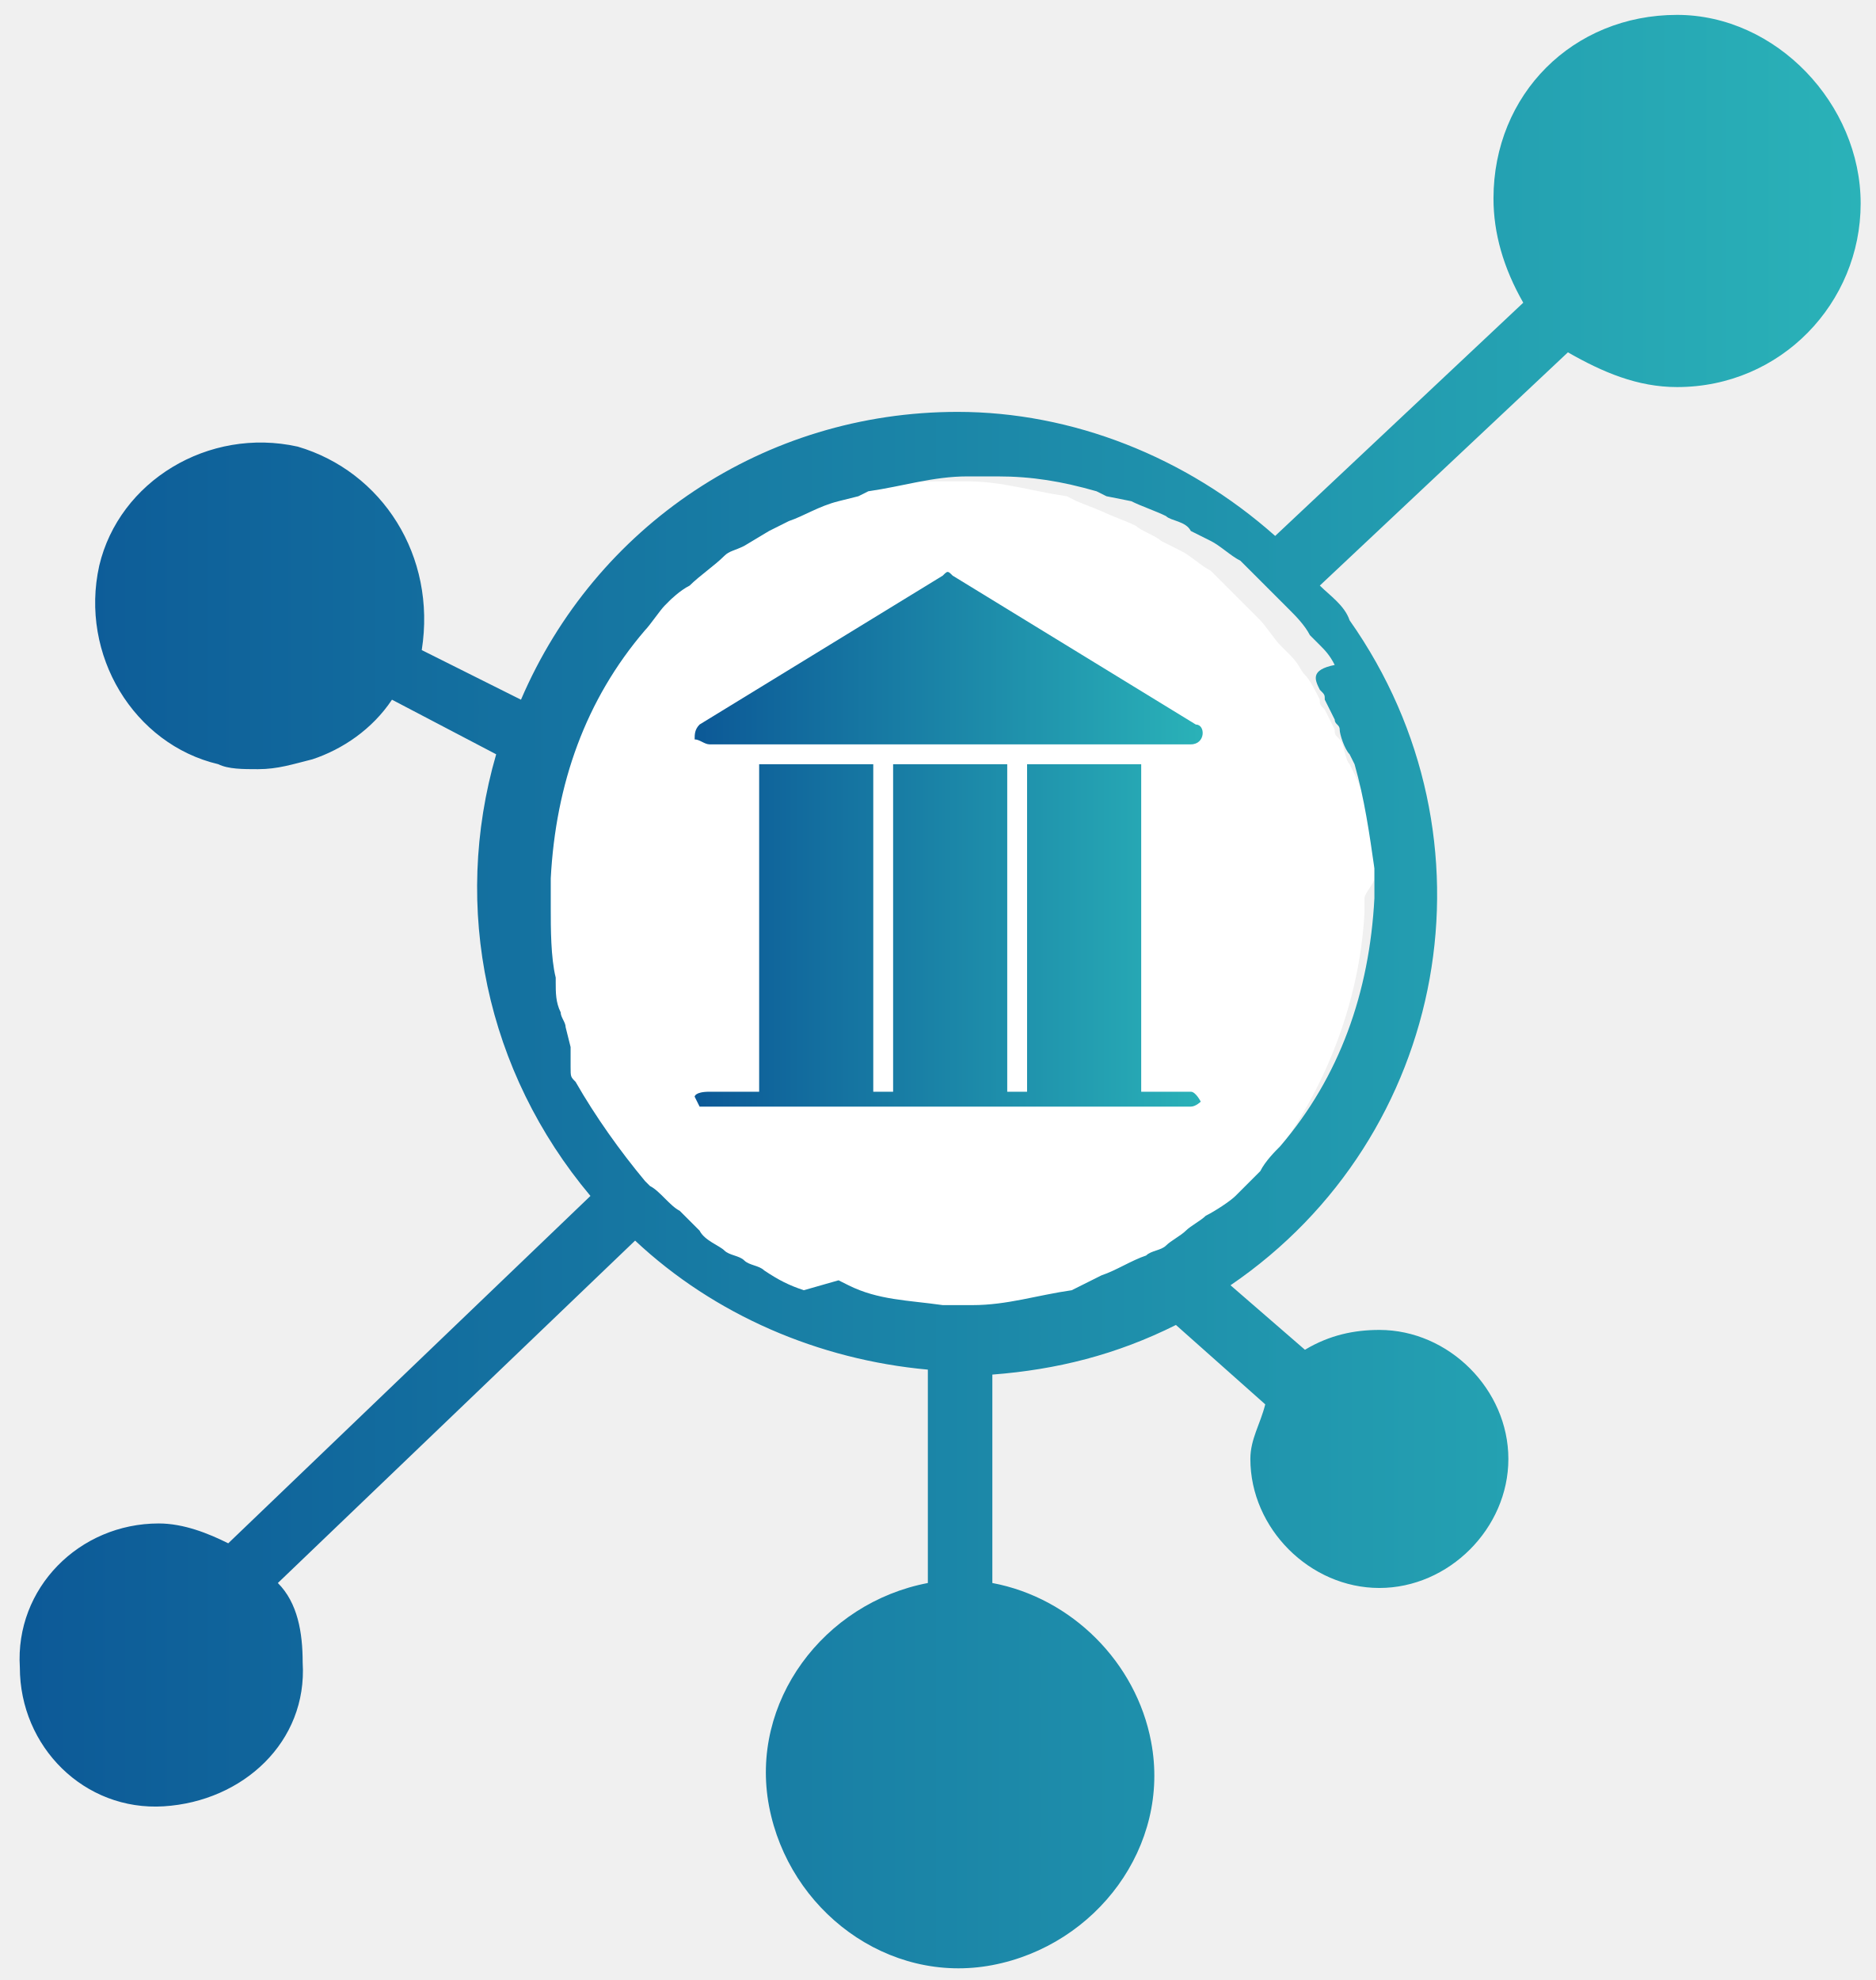
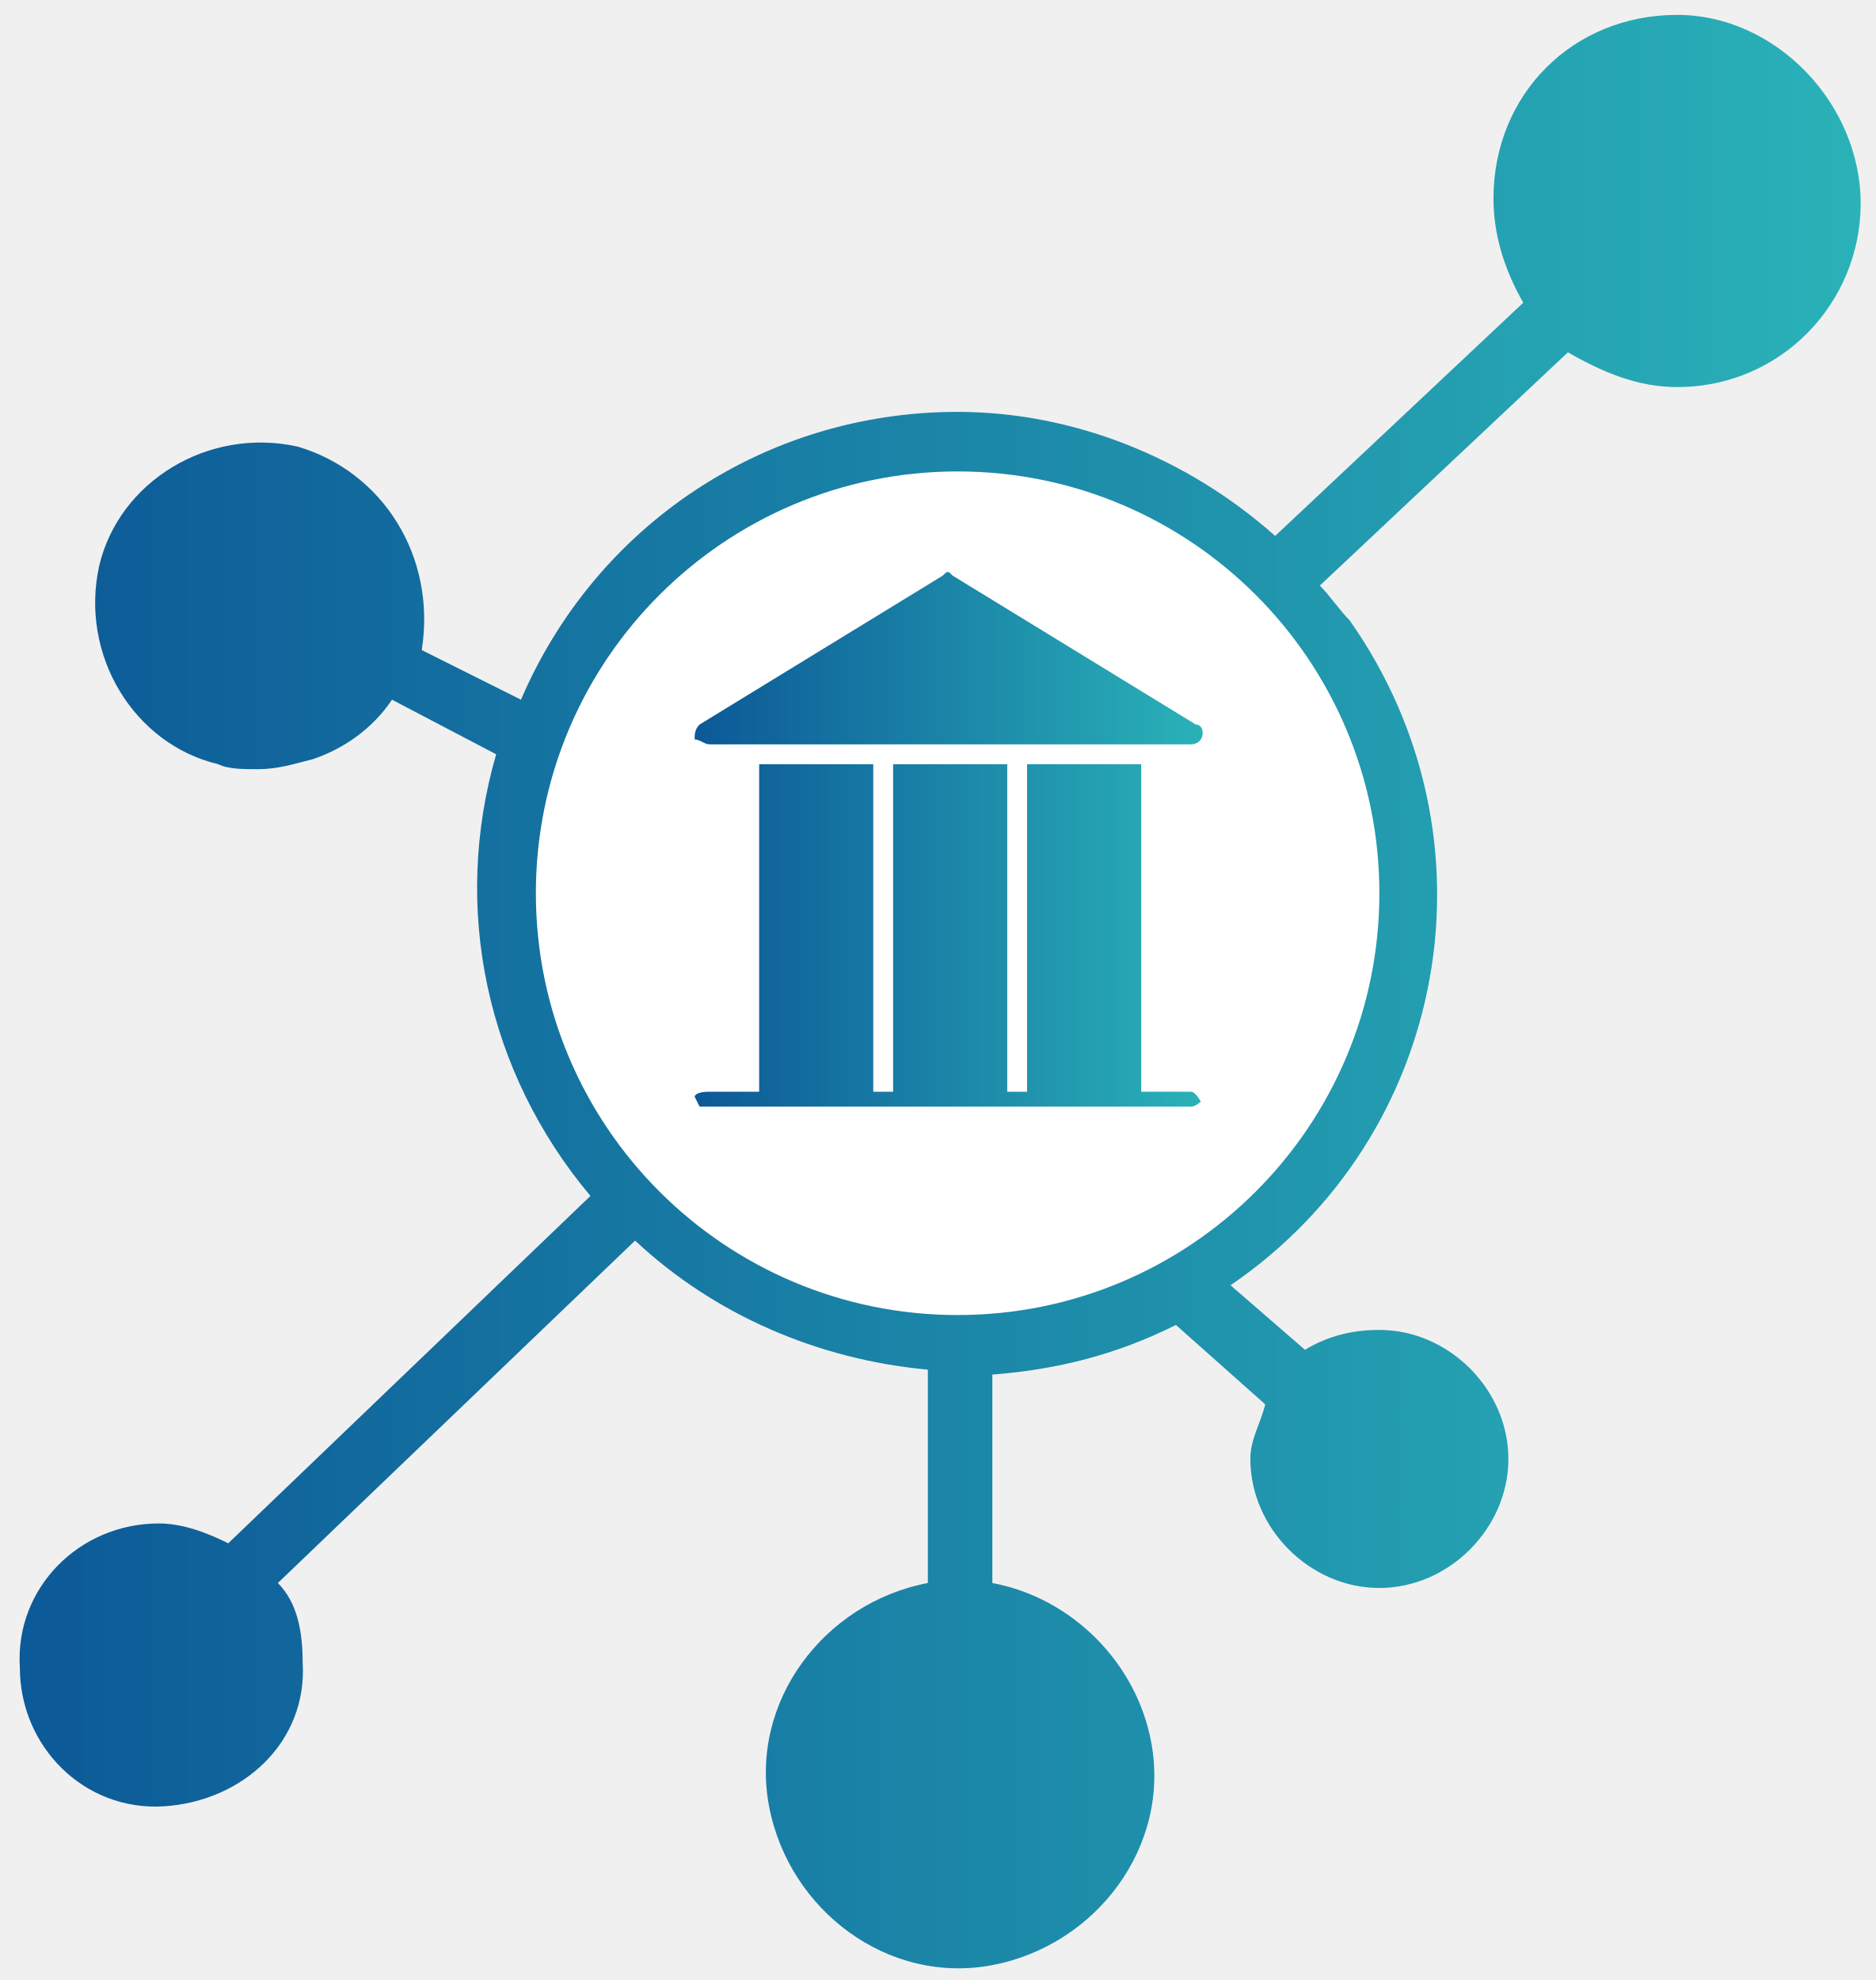
<svg xmlns="http://www.w3.org/2000/svg" version="1.1" id="Calque_1" x="0px" y="0px" viewBox="0 0 37.8 39.9" style="enable-background:new 0 0 37.8 39.9;" xml:space="preserve">
  <style type="text/css">
- 	.st0{fill:#FFFFFF;}
- 	.st1{fill:url(#SVGID_1_);}
+ 	.st0{fill:url(#SVGID_1_);}
+ 	.st1{fill:#FFFFFF;}
	.st2{fill:url(#SVGID_2_);}
	.st3{fill:url(#SVGID_3_);}
</style>
-   <path class="st0" d="M27.7,17.7L27.7,17.7c0-0.7-0.1-1.5-0.4-2.1l-0.1-0.2c-0.1-0.1-0.1-0.4-0.2-0.5c-0.1-0.1-0.1-0.1-0.1-0.2  l-0.2-0.4c-0.1-0.1-0.1-0.1-0.1-0.2c-0.1-0.2-0.2-0.4-0.3-0.5c-0.1-0.1-0.1-0.2-0.3-0.4c-0.1-0.1-0.1-0.1-0.2-0.2l0,0  c-0.1-0.1-0.3-0.4-0.4-0.5l0,0l-0.1-0.1c-0.2-0.2-0.4-0.4-0.7-0.7l-0.2-0.2c-0.2-0.1-0.4-0.3-0.6-0.4l-0.4-0.2  c-0.1-0.1-0.4-0.2-0.5-0.3c-0.2-0.1-0.5-0.2-0.7-0.3l-0.5-0.2l-0.2-0.1l0,0c-0.7-0.1-1.3-0.3-2-0.3l0,0h-0.3h-0.3l0,0  c-0.7,0-1.3,0.1-2,0.3l0,0l-0.2,0.1L16.2,10c-0.3,0.1-0.6,0.2-1,0.4l-0.3,0.2l-0.5,0.3c-0.1,0.1-0.2,0.1-0.4,0.2  c-0.2,0.2-0.5,0.4-0.7,0.6c-0.1,0.1-0.2,0.2-0.4,0.3c-0.1,0.1-0.1,0.1-0.1,0.1l0,0c-0.1,0.1-0.3,0.3-0.4,0.5l0,0  c-1.1,1.4-1.8,3.2-1.9,5l0,0c0,0.1,0,0.2,0,0.3s0,0.2,0,0.3l0,0c0,0.4,0.1,1,0.1,1.4c0,0.1,0,0.1,0,0.1c0.1,0.2,0.1,0.4,0.1,0.6  c0,0.1,0.1,0.2,0.1,0.3s0.1,0.2,0.1,0.4l0.1,0.4c0,0.1,0.1,0.1,0.1,0.3c0.1,0.3,0.4,0.7,0.6,1c0.1,0.1,0.1,0.1,0.1,0.2  s0.1,0.2,0.2,0.4l0,0c0.1,0.1,0.2,0.4,0.4,0.5l0,0l0.1,0.1c0.2,0.2,0.4,0.4,0.6,0.5l0.4,0.4c0.1,0.1,0.4,0.2,0.5,0.4  c0.1,0.1,0.3,0.1,0.4,0.2c0.1,0.1,0.3,0.1,0.4,0.2c0.2,0.1,0.5,0.2,0.8,0.4l0.4,0.1l0.2,0.1l0,0c0.7,0.1,1.3,0.3,2,0.3l0,0H19h0.4  l0,0c0.7,0,1.4-0.1,2.1-0.4l0,0h0.1L22,26c0.3-0.1,0.6-0.2,0.9-0.4c0.1-0.1,0.3-0.1,0.4-0.2c0.1-0.1,0.3-0.1,0.4-0.3  s0.3-0.2,0.4-0.3s0.4-0.3,0.6-0.4c0.2-0.1,0.3-0.3,0.4-0.4s0.1-0.1,0.1-0.1l0,0c0.1-0.1,0.3-0.3,0.4-0.5l0,0c1.1-1.4,1.8-3.2,1.9-5  l0,0c0-0.1,0-0.2,0-0.3S27.7,17.8,27.7,17.7z" />
-   <linearGradient id="SVGID_1_" gradientUnits="userSpaceOnUse" x1="0.216" y1="19.978" x2="37.519" y2="19.978">
+   <linearGradient id="SVGID_1_" gradientUnits="userSpaceOnUse" x1="0.216" y1="19.982" x2="37.519" y2="19.982">
    <stop offset="0" style="stop-color:#0C5997" />
    <stop offset="1" style="stop-color:#2AB2B8" />
  </linearGradient>
-   <path class="st1" d="M33.8,0.3c-2.1,0-3.7,1.6-3.7,3.7c0,0.7,0.2,1.4,0.6,2.1l-5,4.7c-1.8-1.6-4.1-2.5-6.4-2.5l0,0  c-3.9,0-7.3,2.3-8.8,5.8l-2-1C8.8,11.2,7.7,9.5,6,9c-1.8-0.4-3.6,0.7-4,2.4c-0.4,1.8,0.7,3.6,2.4,4c0.2,0.1,0.5,0.1,0.8,0.1  c0.4,0,0.7-0.1,1.1-0.2c0.6-0.2,1.2-0.6,1.6-1.2l2.1,1.1c-0.9,3.1-0.2,6.4,1.9,8.9l-7.3,7c-0.4-0.2-0.9-0.4-1.4-0.4  c-1.6,0-2.9,1.3-2.8,2.9c0,1.6,1.3,2.9,2.9,2.8s2.9-1.3,2.8-2.9l0,0c0-0.6-0.1-1.2-0.5-1.6l7.2-6.9c1.6,1.5,3.7,2.4,5.9,2.6v4.3  c-2.1,0.4-3.6,2.4-3.2,4.5c0.4,2.1,2.4,3.6,4.5,3.2c2.1-0.4,3.6-2.4,3.2-4.5c-0.3-1.6-1.6-2.9-3.2-3.2v-4.2c1.3-0.1,2.5-0.4,3.7-1  l1.8,1.6c-0.1,0.4-0.3,0.7-0.3,1.1c0,1.4,1.2,2.6,2.6,2.6c1.4,0,2.6-1.2,2.6-2.6s-1.2-2.6-2.6-2.6c-0.5,0-1,0.1-1.5,0.4l-1.5-1.3  c4.4-3,5.5-9,2.4-13.4c-0.1-0.3-0.4-0.5-0.6-0.7l5-4.7c0.7,0.4,1.4,0.7,2.2,0.7c2.1,0,3.7-1.7,3.7-3.7S35.8,0.3,33.8,0.3z   M26.6,13.9c0.1,0.1,0.1,0.1,0.1,0.2l0.2,0.4c0,0.1,0.1,0.1,0.1,0.2s0.1,0.4,0.2,0.5l0.1,0.2c0.2,0.7,0.3,1.4,0.4,2.1l0,0  c0,0.1,0,0.2,0,0.3s0,0.2,0,0.3l0,0c-0.1,1.9-0.7,3.6-1.9,5l0,0c-0.1,0.1-0.3,0.3-0.4,0.5l0,0c-0.1,0.1-0.1,0.1-0.1,0.1  s-0.3,0.3-0.4,0.4c-0.1,0.1-0.4,0.3-0.6,0.4c-0.1,0.1-0.3,0.2-0.4,0.3c-0.1,0.1-0.3,0.2-0.4,0.3c-0.1,0.1-0.3,0.1-0.4,0.2  c-0.3,0.1-0.6,0.3-0.9,0.4l-0.4,0.2l-0.2,0.1l0,0c-0.7,0.1-1.3,0.3-2,0.3l0,0h-0.3h-0.3l0,0c-0.7-0.1-1.3-0.1-1.9-0.4l0,0l-0.2-0.1  L16.2,26c-0.3-0.1-0.5-0.2-0.8-0.4c-0.1-0.1-0.3-0.1-0.4-0.2c-0.1-0.1-0.3-0.1-0.4-0.2c-0.1-0.1-0.4-0.2-0.5-0.4l-0.4-0.4  c-0.2-0.1-0.4-0.4-0.6-0.5l-0.1-0.1l0,0c-0.5-0.6-1-1.3-1.4-2c-0.1-0.1-0.1-0.1-0.1-0.3l0-0.4l-0.1-0.4c0-0.1-0.1-0.2-0.1-0.3  c-0.1-0.2-0.1-0.4-0.1-0.6c0,0,0-0.1,0-0.1c-0.1-0.4-0.1-1-0.1-1.4l0,0c0-0.1,0-0.2,0-0.3c0-0.1,0-0.2,0-0.3l0,0  c0.1-1.9,0.7-3.6,1.9-5l0,0c0.1-0.1,0.3-0.4,0.4-0.5l0,0c0.1-0.1,0.1-0.1,0.1-0.1s0.2-0.2,0.4-0.3c0.2-0.2,0.5-0.4,0.7-0.6  c0.1-0.1,0.2-0.1,0.4-0.2l0.5-0.3l0.4-0.2c0.3-0.1,0.6-0.3,1-0.4l0.4-0.1l0.2-0.1l0,0c0.7-0.1,1.3-0.3,2-0.3l0,0h0.3h0.3l0,0  c0.7,0,1.3,0.1,2,0.3l0,0l0.2,0.1l0.5,0.1c0.2,0.1,0.5,0.2,0.7,0.3c0.1,0.1,0.4,0.1,0.5,0.3l0.4,0.2c0.2,0.1,0.4,0.3,0.6,0.4  l0.2,0.2c0.2,0.2,0.4,0.4,0.7,0.7l0.1,0.1l0,0c0.1,0.1,0.3,0.3,0.4,0.5l0,0c0.1,0.1,0.1,0.1,0.2,0.2c0.1,0.1,0.2,0.2,0.3,0.4  C26.4,13.5,26.5,13.7,26.6,13.9z" />
-   <linearGradient id="SVGID_2_" gradientUnits="userSpaceOnUse" x1="14.055" y1="13.291" x2="24.258" y2="13.291">
+   <path class="st0" d="M33.8,0.3c-2.1,0-3.7,1.6-3.7,3.7c0,0.7,0.2,1.4,0.6,2.1l-5,4.7c-1.8-1.6-4.1-2.5-6.4-2.5  c-3.9,0-7.3,2.3-8.8,5.8l-2-1C8.8,11.2,7.7,9.5,6,9c-1.8-0.4-3.6,0.7-4,2.4c-0.4,1.8,0.7,3.6,2.4,4c0.2,0.1,0.5,0.1,0.8,0.1  c0.4,0,0.7-0.1,1.1-0.2c0.6-0.2,1.2-0.6,1.6-1.2l2.1,1.1c-0.9,3.1-0.2,6.4,1.9,8.9l-7.3,7c-0.4-0.2-0.9-0.4-1.4-0.4  c-1.6,0-2.9,1.3-2.8,2.9c0,1.6,1.3,2.9,2.9,2.8c1.6-0.1,2.9-1.3,2.8-2.9c0-0.6-0.1-1.2-0.5-1.6l7.2-6.9c1.6,1.5,3.7,2.4,5.9,2.6v4.3  c-2.1,0.4-3.6,2.4-3.2,4.5s2.4,3.6,4.5,3.2c2.1-0.4,3.6-2.4,3.2-4.5c-0.3-1.6-1.6-2.9-3.2-3.2v-4.2c1.3-0.1,2.5-0.4,3.7-1l1.8,1.6  c-0.1,0.4-0.3,0.7-0.3,1.1c0,1.4,1.2,2.6,2.6,2.6c1.4,0,2.6-1.2,2.6-2.6s-1.2-2.6-2.6-2.6c-0.5,0-1,0.1-1.5,0.4l-1.5-1.3  c4.4-3,5.5-9,2.4-13.4c-0.2-0.2-0.4-0.5-0.6-0.7l5-4.7c0.7,0.4,1.4,0.7,2.2,0.7c2.1,0,3.7-1.7,3.7-3.7S35.8,0.3,33.8,0.3z" />
+   <circle class="st1" cx="19.3" cy="18" r="8.5" />
+   <linearGradient id="SVGID_2_" gradientUnits="userSpaceOnUse" x1="14.055" y1="28.738" x2="24.258" y2="28.738" gradientTransform="matrix(1 0 0 -1 0 42)">
    <stop offset="0" style="stop-color:#0C5997" />
    <stop offset="1" style="stop-color:#2AB2B8" />
  </linearGradient>
-   <path class="st2" d="M14.3,15H24c0.3,0,0.3-0.4,0.1-0.4l-4.9-3c-0.1-0.1-0.1-0.1-0.2,0l-4.9,3c-0.1,0.1-0.1,0.2-0.1,0.3  C14.1,14.9,14.2,15,14.3,15z" />
-   <linearGradient id="SVGID_3_" gradientUnits="userSpaceOnUse" x1="14.062" y1="18.875" x2="24.255" y2="18.875">
+   <path class="st2" d="M14.3,15H24c0.3,0,0.3-0.4,0.1-0.4l-4.9-3c-0.1-0.1-0.1-0.1-0.2,0l-4.9,3C14,14.7,14,14.8,14,14.9  C14.1,14.9,14.2,15,14.3,15z" />
+   <linearGradient id="SVGID_3_" gradientUnits="userSpaceOnUse" x1="14.062" y1="23.15" x2="24.262" y2="23.15" gradientTransform="matrix(1 0 0 -1 0 42)">
    <stop offset="0" style="stop-color:#0C5997" />
    <stop offset="1" style="stop-color:#2AB2B8" />
  </linearGradient>
-   <path class="st3" d="M24,22h-1v-6.6h-2.3V22h-0.4v-6.6H18V22h-0.4v-6.6h-2.3V22h-1C14,22,14,22.1,14,22.1s0.1,0.2,0.1,0.2h0.1H24  c0.1,0,0.2-0.1,0.2-0.1S24.1,22,24,22C24.1,22,24,22,24,22z" />
+   <path class="st3" d="M24,22h-1v-6.6h-2.3V22h-0.4v-6.6H18V22h-0.4v-6.6h-2.3V22h-1C14,22,14,22.1,14,22.1l0.1,0.2h0.1H24  c0.1,0,0.2-0.1,0.2-0.1S24.1,22,24,22C24.1,22,24,22,24,22z" />
</svg>
